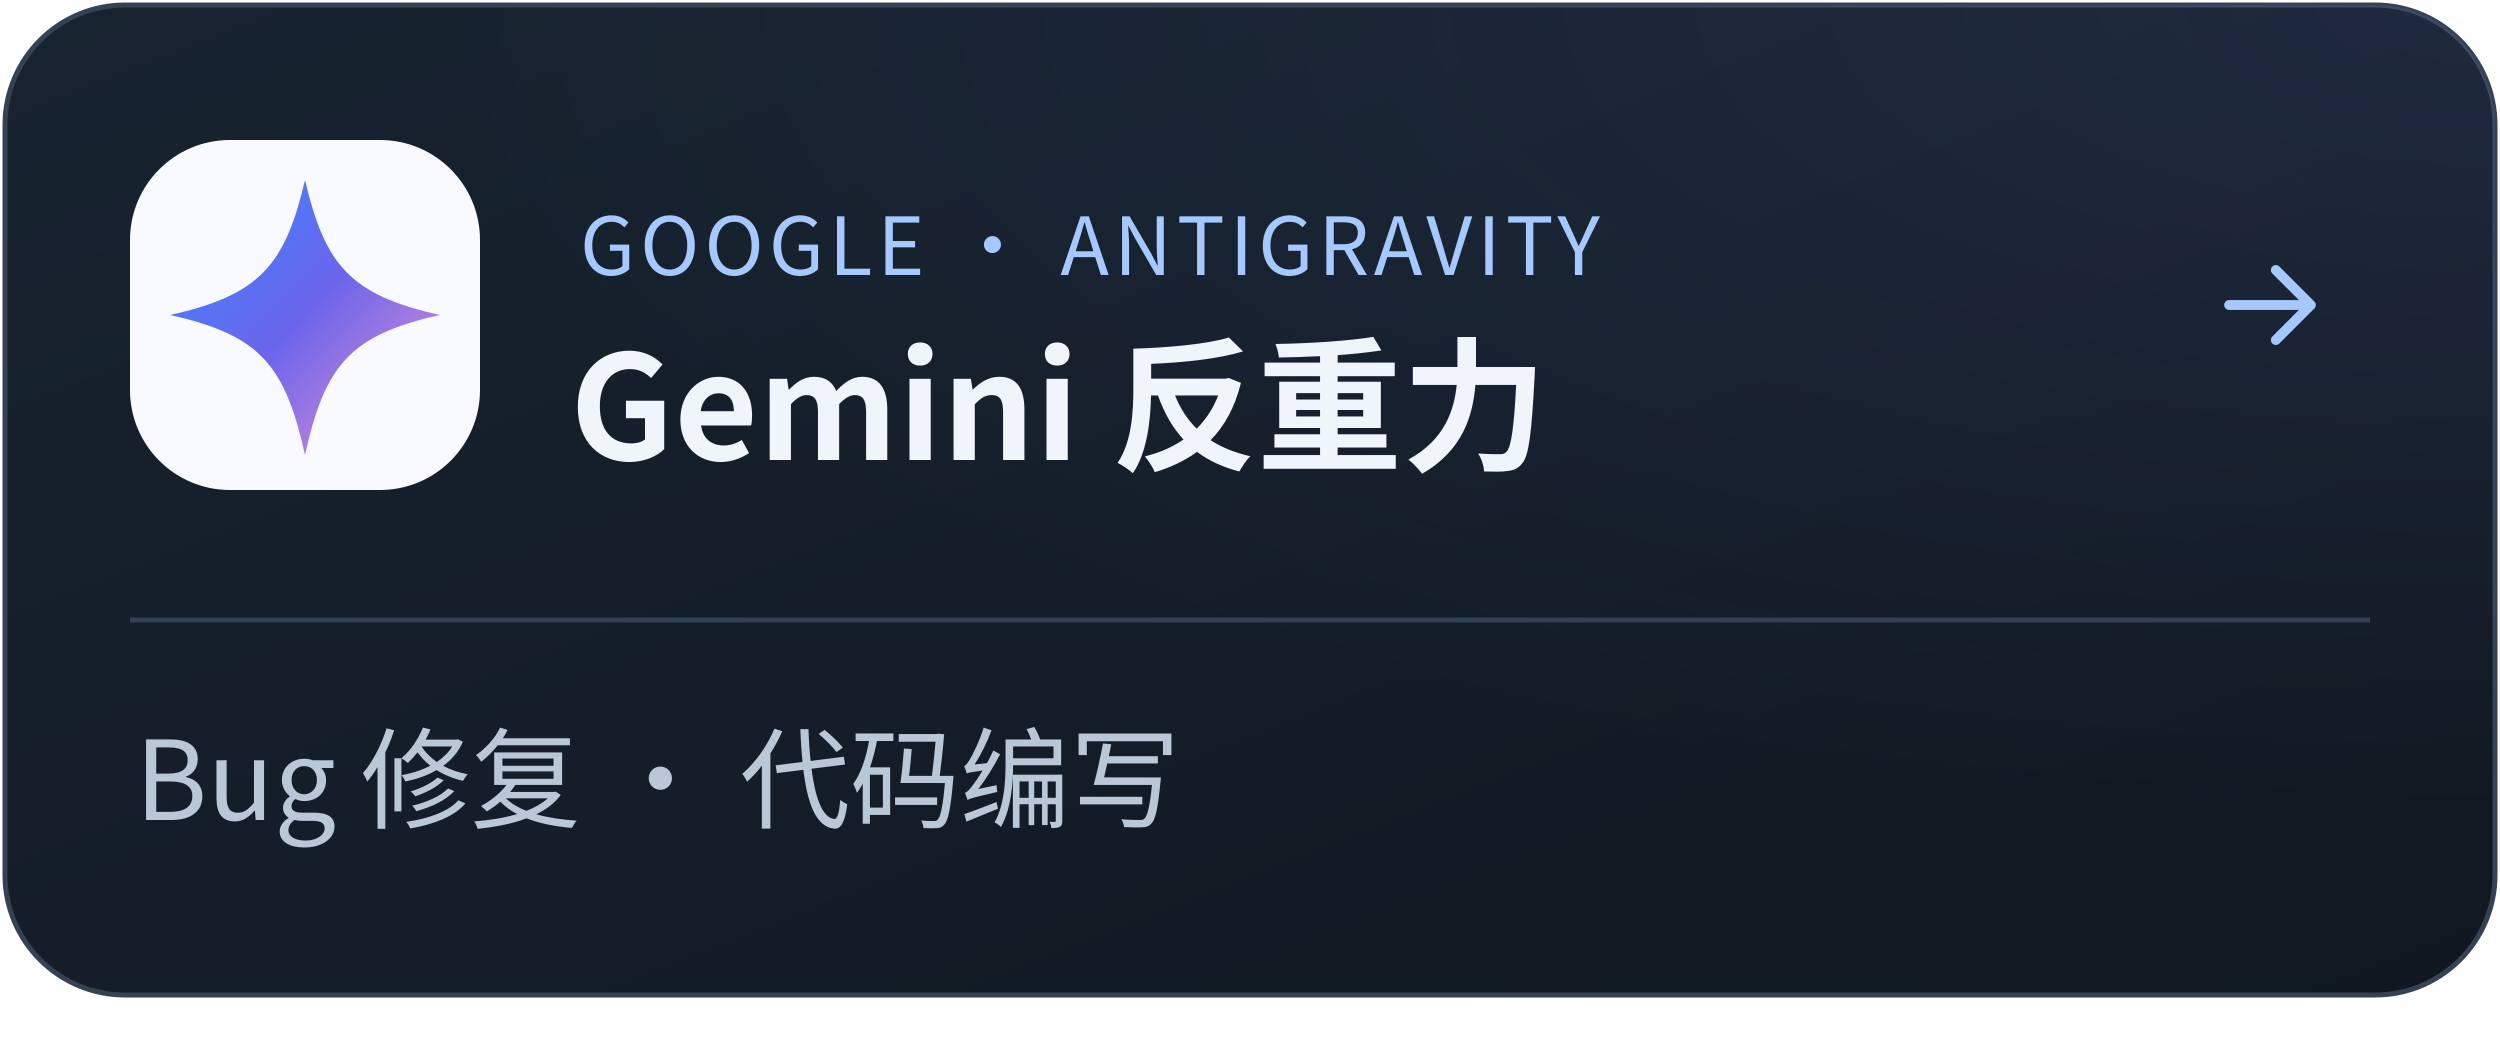
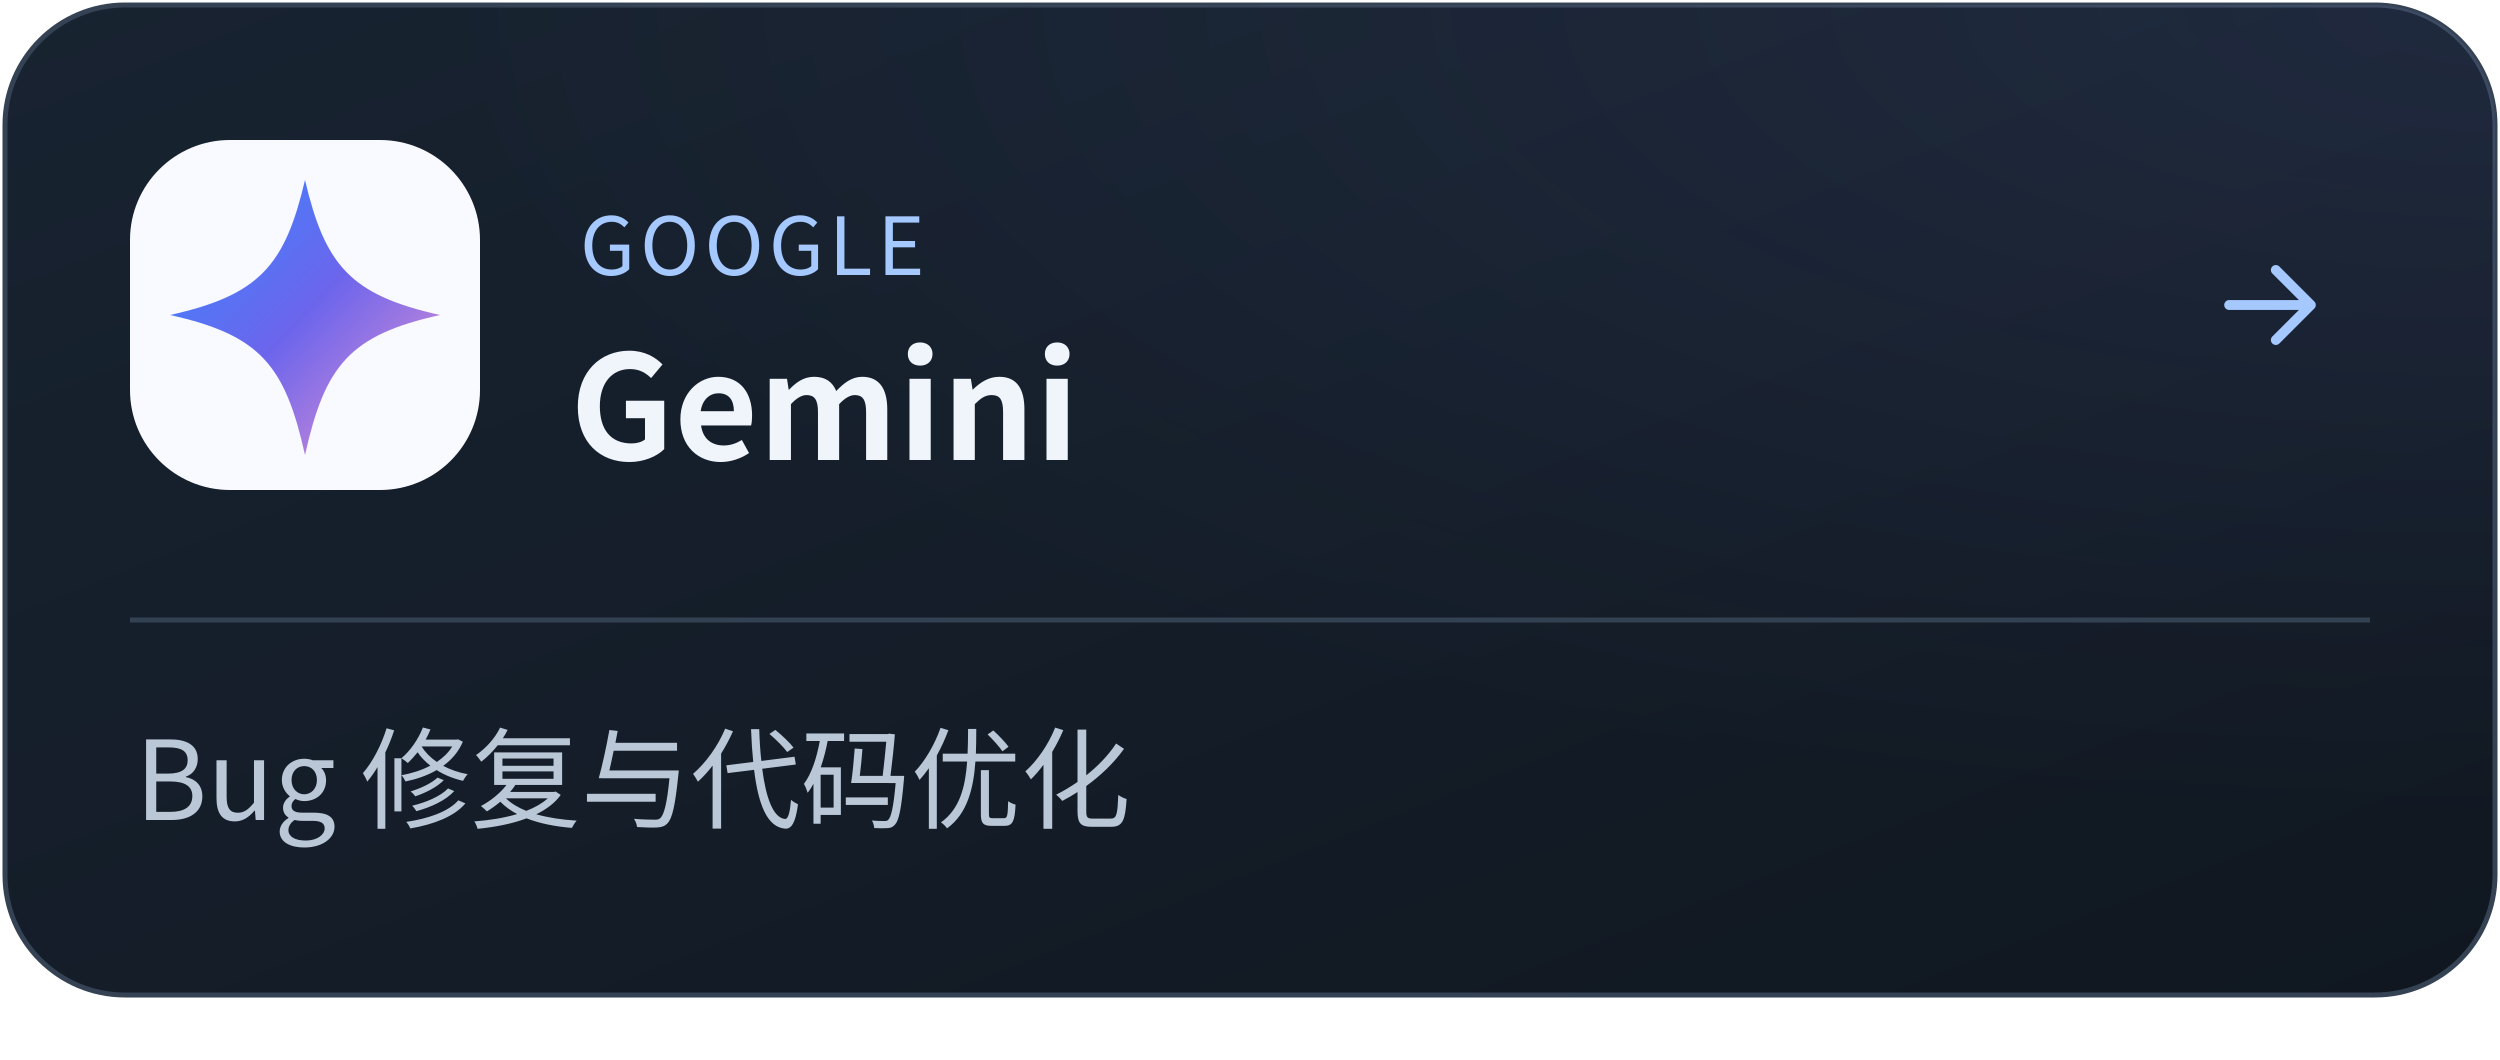
- <svg xmlns="http://www.w3.org/2000/svg" width="500" height="212" viewBox="0 0 500 212" role="img" aria-label="Gemini 反重力智能体 · Bug 修复与代码编写">
+ <svg xmlns="http://www.w3.org/2000/svg" width="500" height="212" viewBox="0 0 500 212" role="img" aria-label="Gemini Bug 修复与代码优化">
  <defs>
    <linearGradient id="bg" x1="0" y1="0" x2="1" y2="1">
      <stop stop-color="#182331" />
      <stop offset="1" stop-color="#101720" />
    </linearGradient>
    <radialGradient id="glow" cx="100%" cy="0%" r="110%">
      <stop stop-color="#8a9cff" stop-opacity=".10" />
      <stop offset=".75" stop-color="#8a9cff" stop-opacity="0" />
    </radialGradient>
    <linearGradient id="gemini" x1="34" y1="38" x2="88" y2="90" gradientUnits="userSpaceOnUse">
      <stop stop-color="#3987ff" />
      <stop offset=".49" stop-color="#6c65ec" />
      <stop offset="1" stop-color="#e995d1" />
    </linearGradient>
  </defs>
  <g font-family="Segoe UI, Microsoft YaHei, Noto Sans CJK SC, PingFang SC, Arial, sans-serif">
    <rect x="1" y="1" width="498" height="198" rx="24" fill="url(#bg)" stroke="#344253" />
    <rect x="1" y="1" width="498" height="198" rx="24" fill="url(#glow)" />
    <rect x="26" y="28" width="70" height="70" rx="20" fill="#f8faff" />
    <path d="M61 36 C65 53 70 59 88 63 C70 67 65 73 61 91 C57 73 52 67 34 63 C52 59 57 53 61 36 Z" fill="url(#gemini)" />
-     <text x="116" y="55" font-size="16" fill="#a5c8ff" font-weight="500" letter-spacing="1">GOOGLE · ANTIGRAVITY</text>
-     <text x="114" y="92" font-size="29" fill="#f0f4fb" font-weight="650">Gemini 反重力</text>
+     <text x="116" y="55" font-size="16" fill="#a5c8ff" font-weight="500" letter-spacing="1">GOOGLE</text>
+     <text x="114" y="92" font-size="29" fill="#f0f4fb" font-weight="650">Gemini</text>
    <path d="M26 124h448" stroke="#334253" />
-     <text x="27" y="164" font-size="22" fill="#bac7d7" font-weight="400">Bug 修复 · 代码编写</text>
+     <text x="27" y="164" font-size="22" fill="#bac7d7" font-weight="400">Bug 修复与代码优化</text>
    <g transform="translate(440 47) scale(1.166667)" fill="none" stroke="#a5c8ff" stroke-width="1.7" stroke-linecap="round" stroke-linejoin="round">
      <path d="M5 12h14m-6-6 6 6-6 6" />
    </g>
  </g>
</svg>
